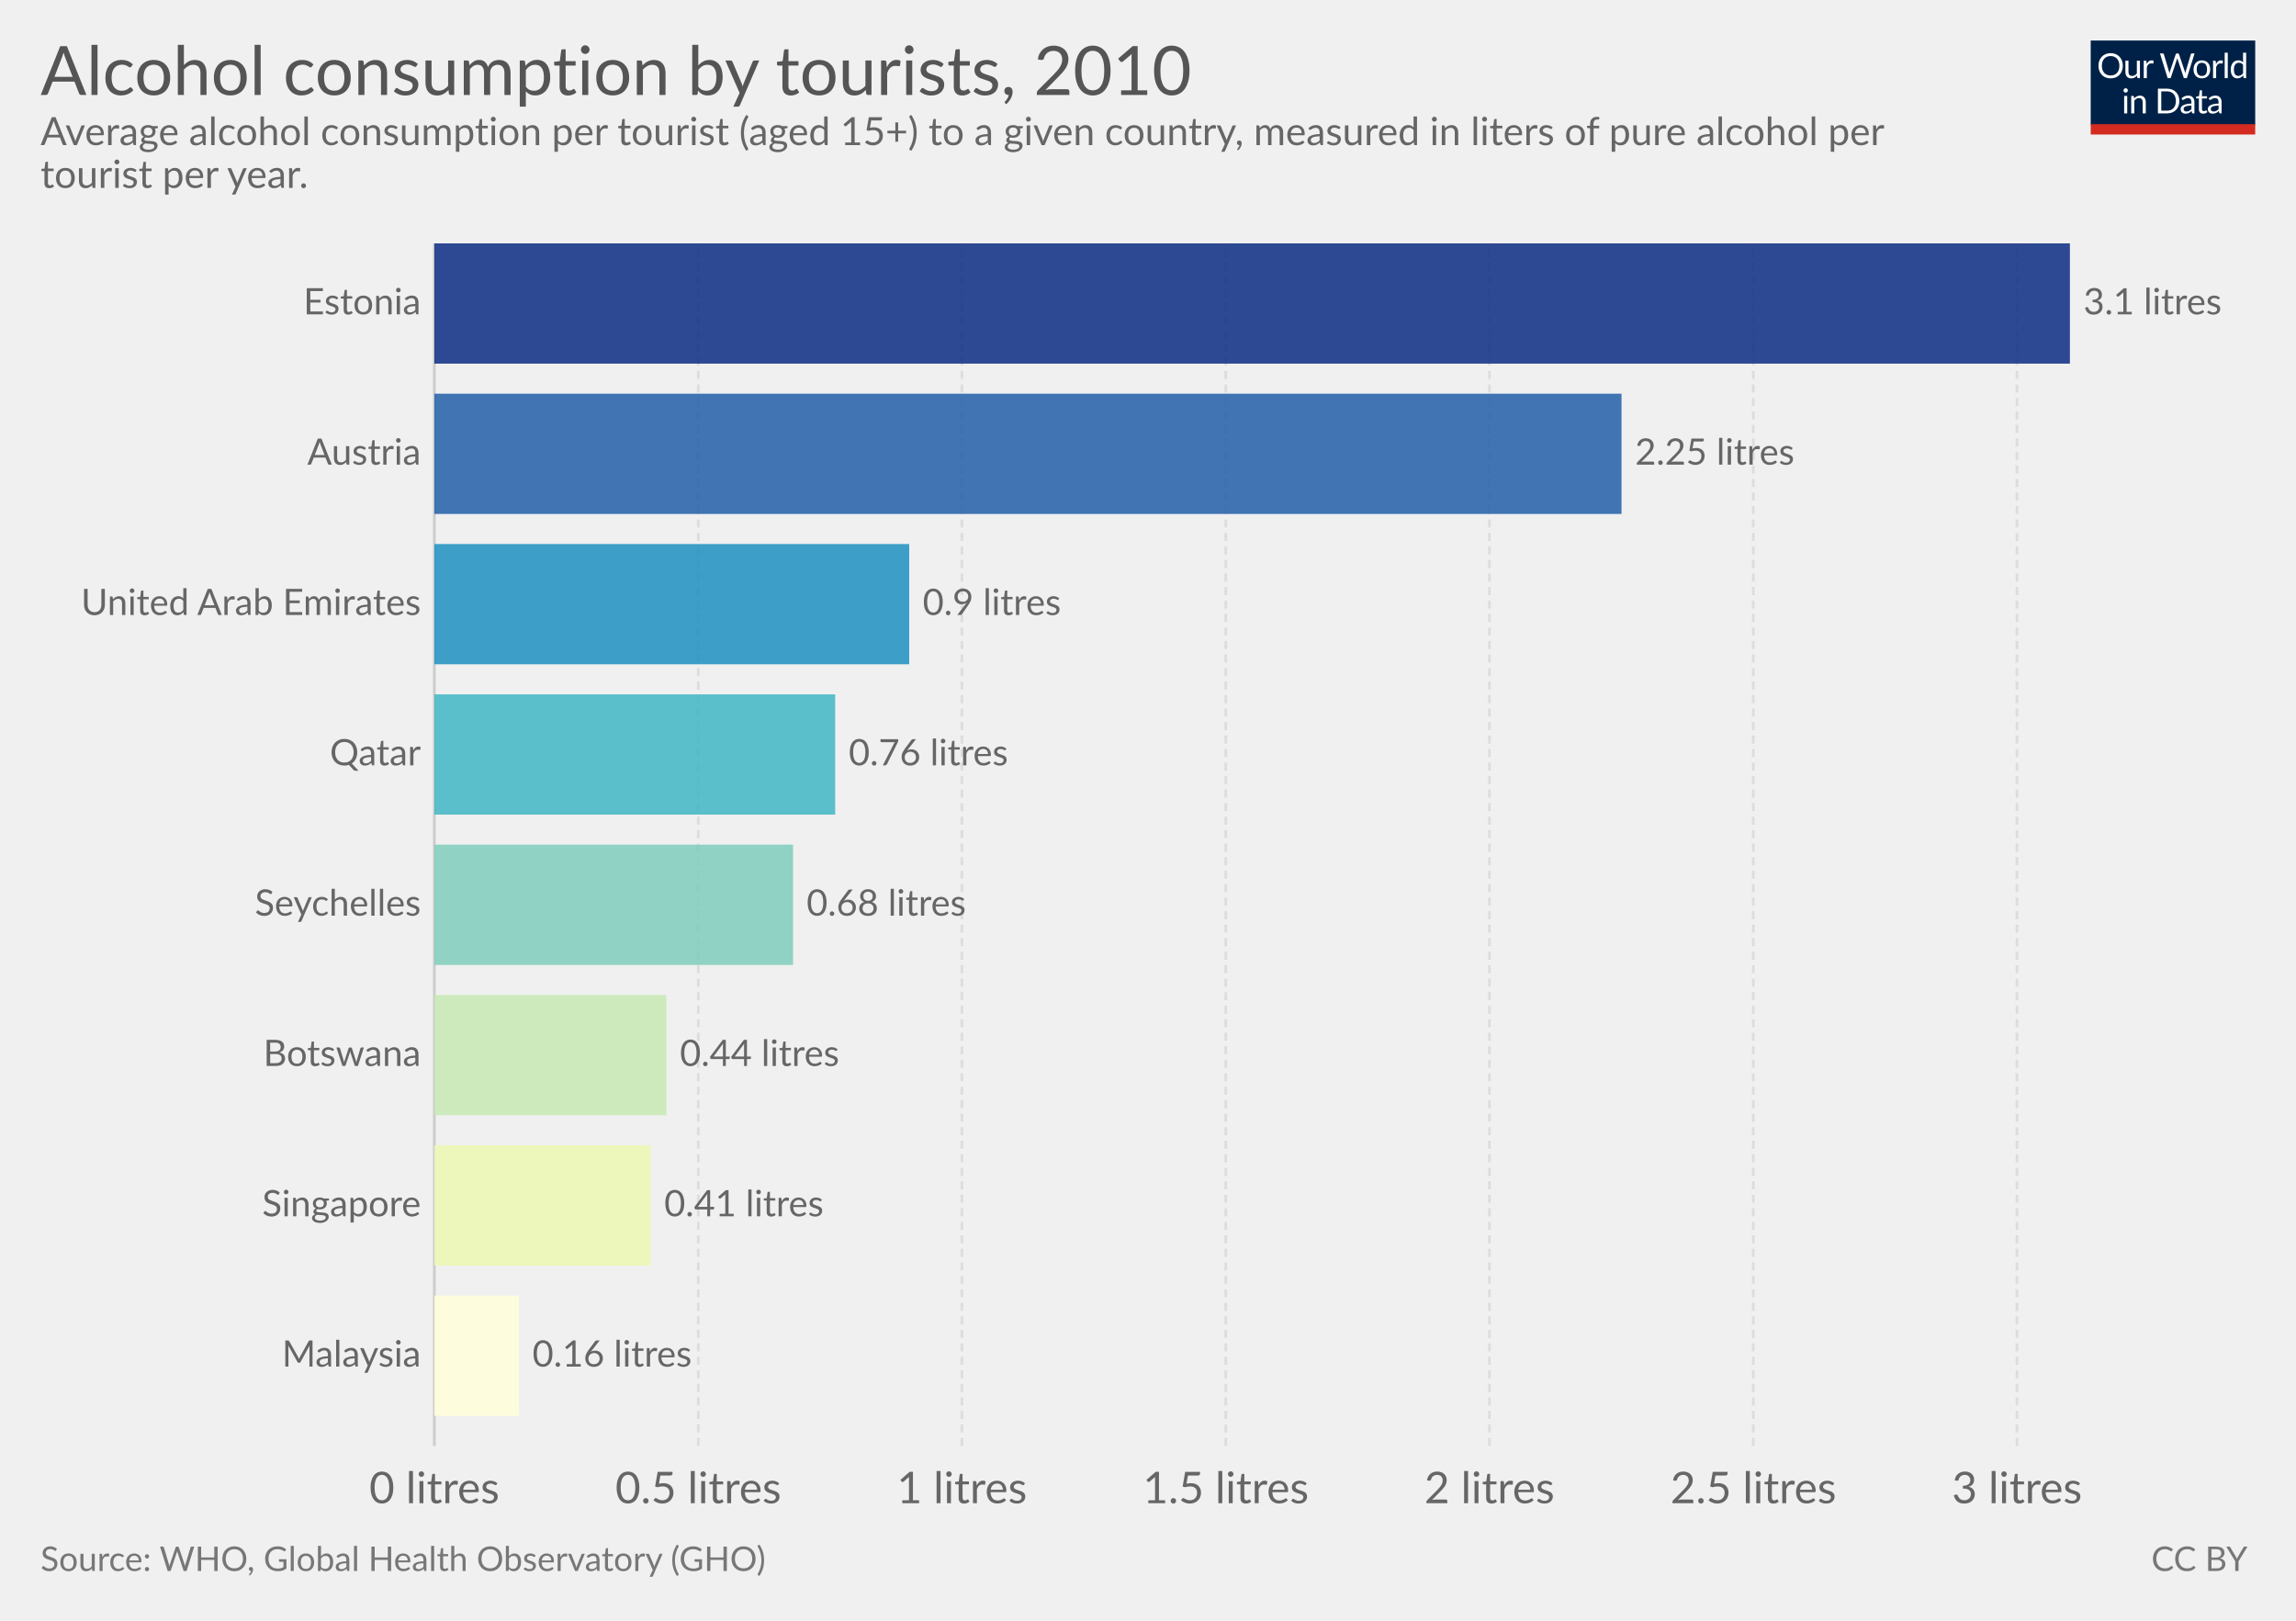
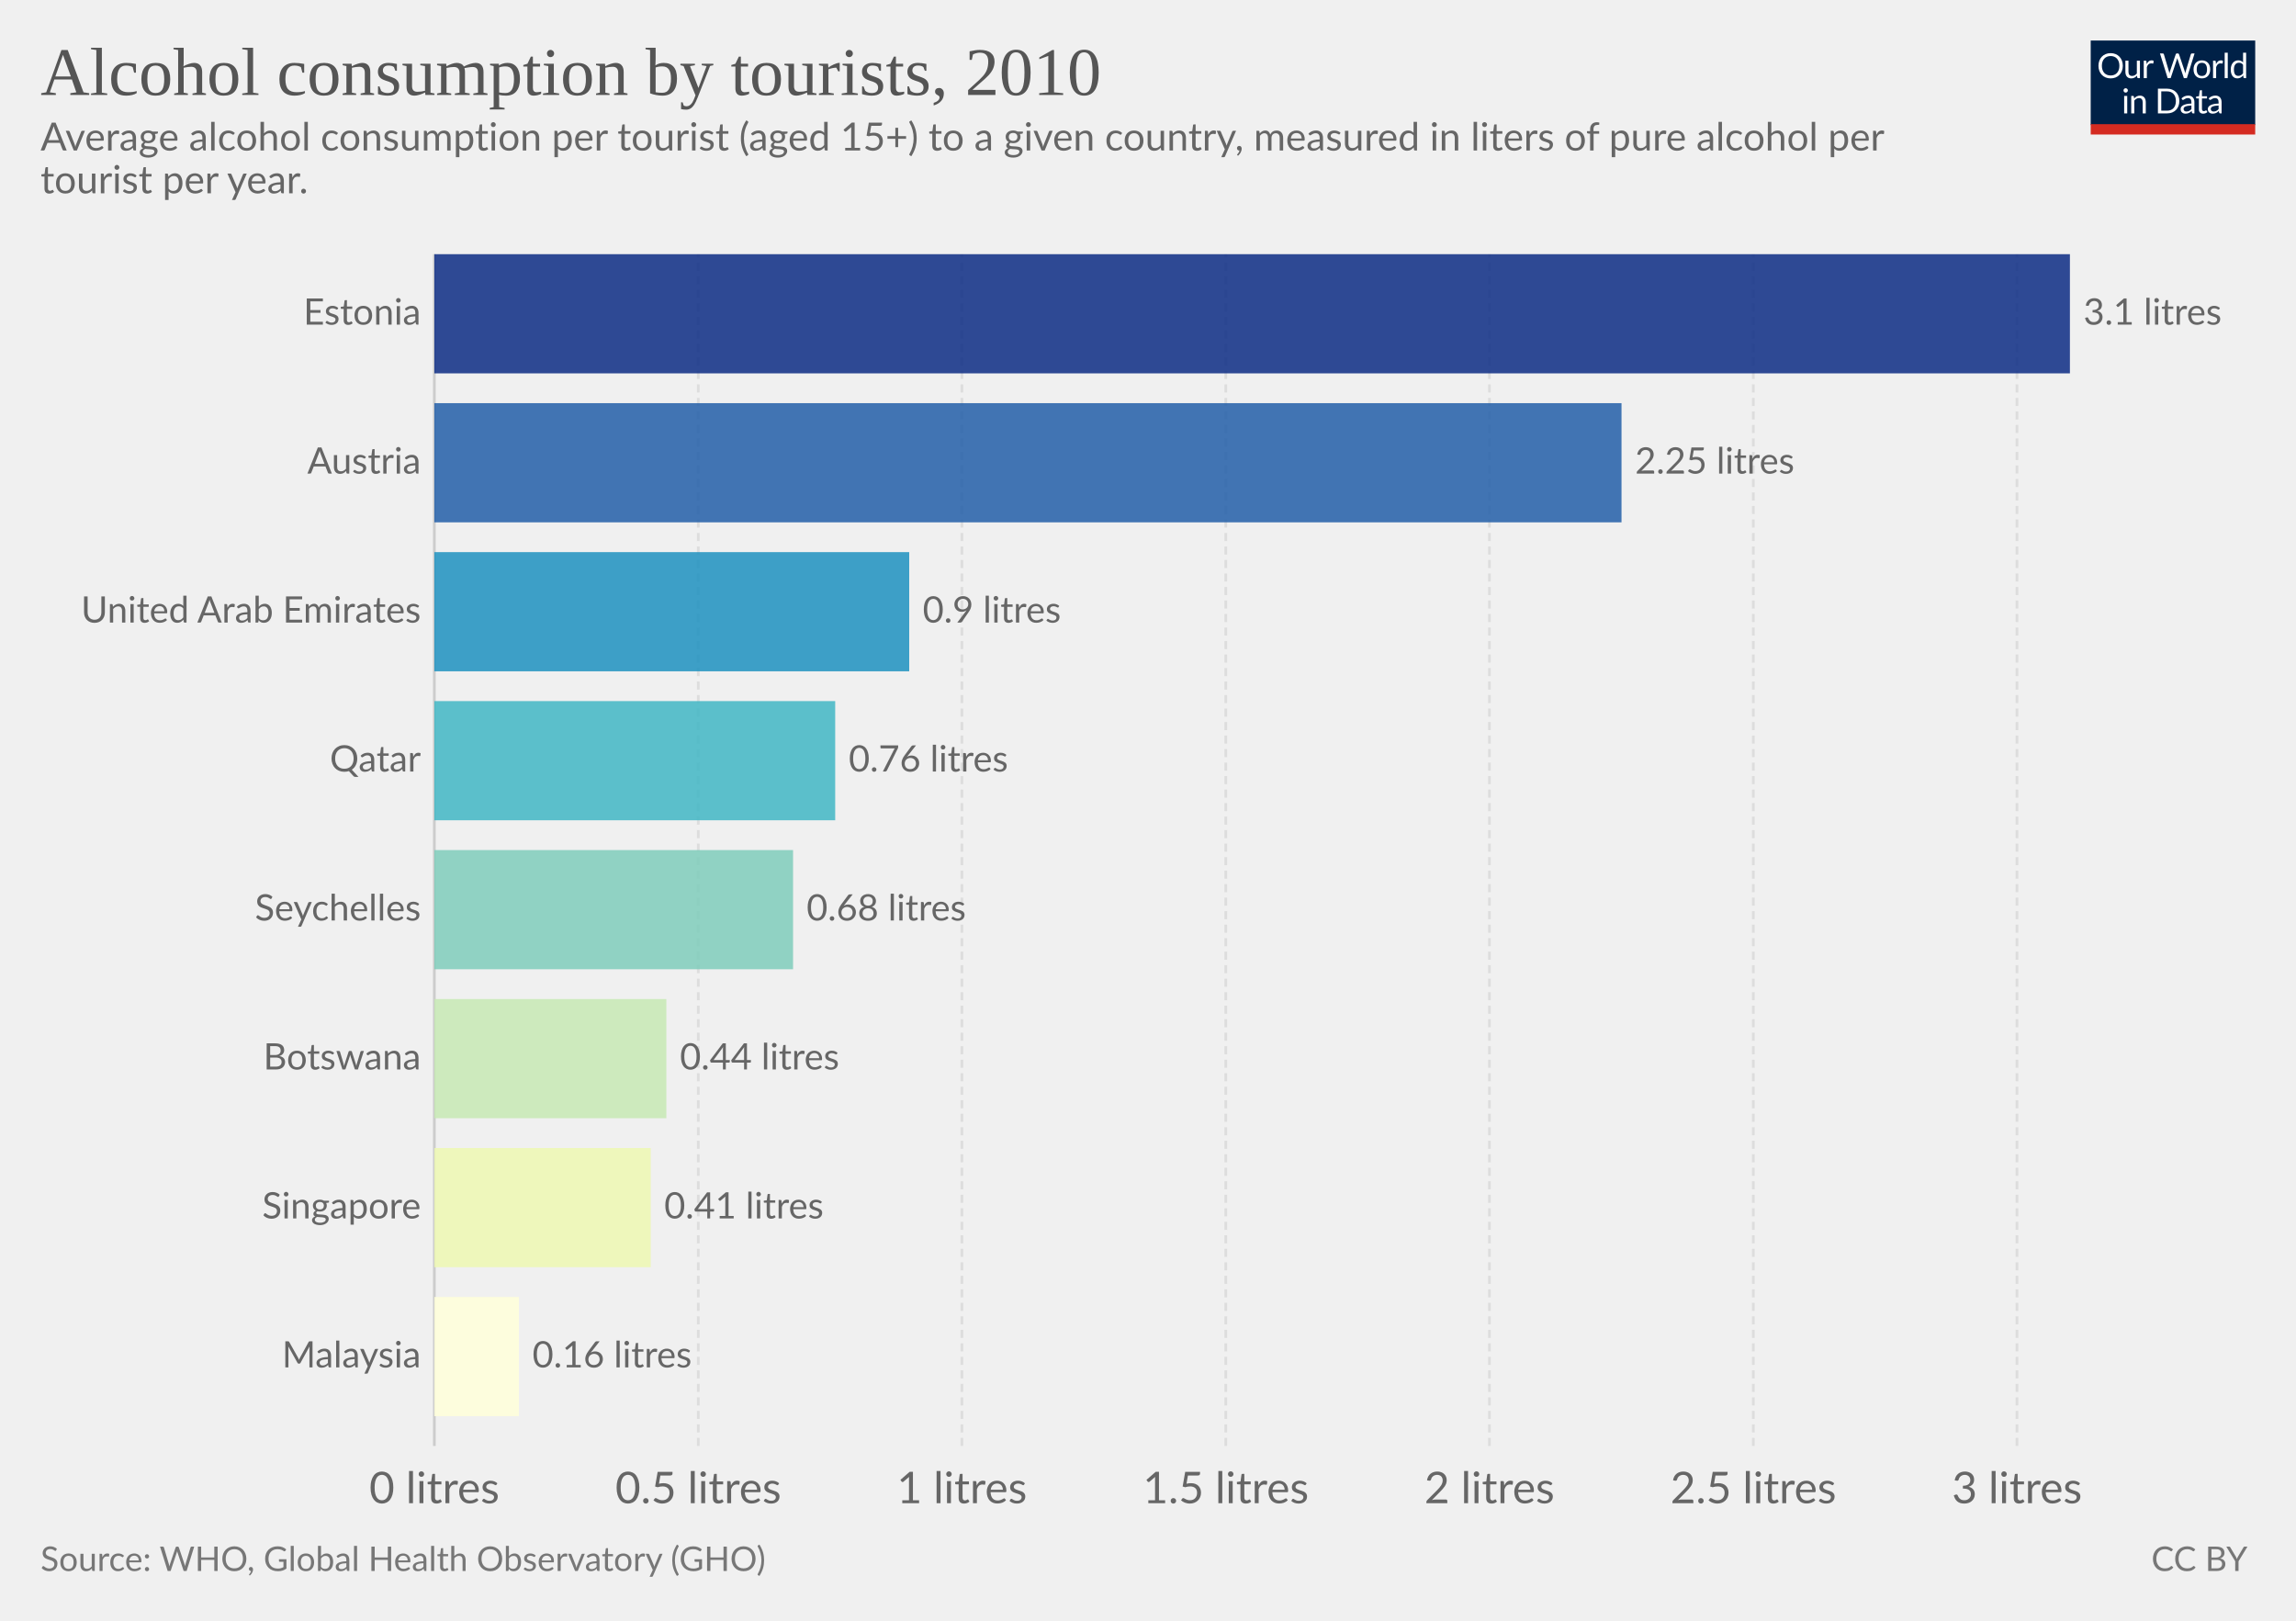
<svg xmlns="http://www.w3.org/2000/svg" version="1.1" style="font-family:Lato, 'Helvetica Neue', Helvetica, Arial, sans-serif;font-size:18px;background-color:white;text-rendering:optimizeLegibility;-webkit-font-smoothing:antialiased" width="850" height="600">
  <g class="HeaderView">
    <g transform="translate(774, 15) scale(0.29)">
      <svg width="210" height="120" viewBox="0 0 210 120" fill="none">
        <g clip-path="url(#clip0)">
          <path d="M0 0H210V107.89H0V0Z" fill="#002147" />
          <path d="M40.979 32.248C40.979 34.609 40.605 36.78 39.857 38.76C39.109 40.725 38.053 42.419 36.689 43.842C35.325 45.265 33.682 46.372 31.761 47.164C29.854 47.941 27.742 48.33 25.425 48.33C23.107 48.33 20.995 47.941 19.089 47.164C17.182 46.372 15.547 45.265 14.183 43.842C12.819 42.419 11.763 40.725 11.015 38.76C10.267 36.78 9.893 34.609 9.893 32.248C9.893 29.887 10.267 27.723 11.015 25.758C11.763 23.778 12.819 22.077 14.183 20.654C15.547 19.217 17.182 18.102 19.089 17.31C20.995 16.518 23.107 16.122 25.425 16.122C27.742 16.122 29.854 16.518 31.761 17.31C33.682 18.102 35.325 19.217 36.689 20.654C38.053 22.077 39.109 23.778 39.857 25.758C40.605 27.723 40.979 29.887 40.979 32.248ZM36.601 32.248C36.601 30.312 36.337 28.574 35.809 27.034C35.281 25.494 34.533 24.196 33.565 23.14C32.597 22.069 31.423 21.248 30.045 20.676C28.666 20.104 27.126 19.818 25.425 19.818C23.738 19.818 22.205 20.104 20.827 20.676C19.448 21.248 18.267 22.069 17.285 23.14C16.317 24.196 15.569 25.494 15.041 27.034C14.513 28.574 14.249 30.312 14.249 32.248C14.249 34.184 14.513 35.922 15.041 37.462C15.569 38.987 16.317 40.285 17.285 41.356C18.267 42.412 19.448 43.226 20.827 43.798C22.205 44.355 23.738 44.634 25.425 44.634C27.126 44.634 28.666 44.355 30.045 43.798C31.423 43.226 32.597 42.412 33.565 41.356C34.533 40.285 35.281 38.987 35.809 37.462C36.337 35.922 36.601 34.184 36.601 32.248ZM62.823 25.714V48H60.491C59.934 48 59.582 47.729 59.435 47.186L59.127 44.788C58.159 45.859 57.074 46.724 55.871 47.384C54.669 48.029 53.29 48.352 51.735 48.352C50.518 48.352 49.44 48.154 48.501 47.758C47.577 47.347 46.8 46.775 46.169 46.042C45.539 45.309 45.062 44.421 44.739 43.38C44.431 42.339 44.277 41.187 44.277 39.926V25.714H48.193V39.926C48.193 41.613 48.575 42.918 49.337 43.842C50.115 44.766 51.295 45.228 52.879 45.228C54.038 45.228 55.116 44.957 56.113 44.414C57.125 43.857 58.057 43.094 58.907 42.126V25.714H62.823ZM71.43 30.18C72.135 28.655 73 27.467 74.027 26.616C75.053 25.751 76.307 25.318 77.789 25.318C78.258 25.318 78.705 25.369 79.131 25.472C79.571 25.575 79.959 25.736 80.297 25.956L80.011 28.882C79.923 29.249 79.703 29.432 79.351 29.432C79.145 29.432 78.845 29.388 78.449 29.3C78.053 29.212 77.605 29.168 77.107 29.168C76.403 29.168 75.772 29.271 75.215 29.476C74.672 29.681 74.181 29.989 73.741 30.4C73.315 30.796 72.927 31.295 72.575 31.896C72.237 32.483 71.929 33.157 71.651 33.92V48H67.713V25.714H69.957C70.382 25.714 70.675 25.795 70.837 25.956C70.998 26.117 71.108 26.396 71.167 26.792L71.43 30.18ZM132.589 16.474L122.755 48H118.927L110.941 23.954C110.867 23.719 110.794 23.47 110.721 23.206C110.662 22.942 110.596 22.663 110.523 22.37C110.449 22.663 110.376 22.942 110.303 23.206C110.23 23.47 110.156 23.719 110.083 23.954L102.053 48H98.225L88.391 16.474H91.933C92.314 16.474 92.629 16.569 92.879 16.76C93.143 16.951 93.311 17.193 93.385 17.486L99.897 39.398C99.999 39.794 100.095 40.219 100.183 40.674C100.285 41.129 100.381 41.613 100.469 42.126C100.571 41.613 100.674 41.129 100.777 40.674C100.894 40.205 101.019 39.779 101.151 39.398L108.565 17.486C108.653 17.237 108.821 17.009 109.071 16.804C109.335 16.584 109.65 16.474 110.017 16.474H111.249C111.63 16.474 111.938 16.569 112.173 16.76C112.407 16.951 112.583 17.193 112.701 17.486L120.093 39.398C120.225 39.779 120.342 40.19 120.445 40.63C120.562 41.07 120.672 41.532 120.775 42.016C120.848 41.532 120.929 41.07 121.017 40.63C121.105 40.19 121.2 39.779 121.303 39.398L127.837 17.486C127.91 17.222 128.072 16.987 128.321 16.782C128.585 16.577 128.9 16.474 129.267 16.474H132.589ZM141.94 25.362C143.568 25.362 145.034 25.633 146.34 26.176C147.645 26.719 148.76 27.489 149.684 28.486C150.608 29.483 151.312 30.693 151.796 32.116C152.294 33.524 152.544 35.101 152.544 36.846C152.544 38.606 152.294 40.19 151.796 41.598C151.312 43.006 150.608 44.209 149.684 45.206C148.76 46.203 147.645 46.973 146.34 47.516C145.034 48.044 143.568 48.308 141.94 48.308C140.297 48.308 138.816 48.044 137.496 47.516C136.19 46.973 135.076 46.203 134.152 45.206C133.228 44.209 132.516 43.006 132.018 41.598C131.534 40.19 131.292 38.606 131.292 36.846C131.292 35.101 131.534 33.524 132.018 32.116C132.516 30.693 133.228 29.483 134.152 28.486C135.076 27.489 136.19 26.719 137.496 26.176C138.816 25.633 140.297 25.362 141.94 25.362ZM141.94 45.25C144.14 45.25 145.782 44.517 146.868 43.05C147.953 41.569 148.496 39.508 148.496 36.868C148.496 34.213 147.953 32.145 146.868 30.664C145.782 29.183 144.14 28.442 141.94 28.442C140.825 28.442 139.85 28.633 139.014 29.014C138.192 29.395 137.503 29.945 136.946 30.664C136.403 31.383 135.992 32.27 135.714 33.326C135.45 34.367 135.318 35.548 135.318 36.868C135.318 39.508 135.86 41.569 136.946 43.05C138.046 44.517 139.71 45.25 141.94 45.25ZM159.908 30.18C160.612 28.655 161.478 27.467 162.504 26.616C163.531 25.751 164.785 25.318 166.266 25.318C166.736 25.318 167.183 25.369 167.608 25.472C168.048 25.575 168.437 25.736 168.774 25.956L168.488 28.882C168.4 29.249 168.18 29.432 167.828 29.432C167.623 29.432 167.322 29.388 166.926 29.3C166.53 29.212 166.083 29.168 165.584 29.168C164.88 29.168 164.25 29.271 163.692 29.476C163.15 29.681 162.658 29.989 162.218 30.4C161.793 30.796 161.404 31.295 161.052 31.896C160.715 32.483 160.407 33.157 160.128 33.92V48H156.19V25.714H158.434C158.86 25.714 159.153 25.795 159.314 25.956C159.476 26.117 159.586 26.396 159.644 26.792L159.908 30.18ZM174.946 15.594V48H171.03V15.594H174.946ZM194.496 31.016C193.763 30.033 192.971 29.351 192.12 28.97C191.269 28.574 190.316 28.376 189.26 28.376C187.192 28.376 185.601 29.117 184.486 30.598C183.371 32.079 182.814 34.191 182.814 36.934C182.814 38.386 182.939 39.633 183.188 40.674C183.437 41.701 183.804 42.551 184.288 43.226C184.772 43.886 185.366 44.37 186.07 44.678C186.774 44.986 187.573 45.14 188.468 45.14C189.759 45.14 190.881 44.847 191.834 44.26C192.802 43.673 193.689 42.845 194.496 41.774V31.016ZM198.412 15.594V48H196.08C195.523 48 195.171 47.729 195.024 47.186L194.672 44.48C193.719 45.624 192.633 46.548 191.416 47.252C190.199 47.956 188.791 48.308 187.192 48.308C185.916 48.308 184.757 48.066 183.716 47.582C182.675 47.083 181.787 46.357 181.054 45.404C180.321 44.451 179.756 43.263 179.36 41.84C178.964 40.417 178.766 38.782 178.766 36.934C178.766 35.291 178.986 33.766 179.426 32.358C179.866 30.935 180.497 29.703 181.318 28.662C182.139 27.621 183.144 26.807 184.332 26.22C185.535 25.619 186.884 25.318 188.38 25.318C189.744 25.318 190.91 25.553 191.878 26.022C192.861 26.477 193.733 27.115 194.496 27.936V15.594H198.412ZM46.614 70.714V93H42.698V70.714H46.614ZM47.45 63.718C47.45 64.099 47.369 64.459 47.208 64.796C47.061 65.119 46.856 65.412 46.592 65.676C46.343 65.925 46.042 66.123 45.69 66.27C45.352 66.417 44.993 66.49 44.612 66.49C44.23 66.49 43.871 66.417 43.534 66.27C43.211 66.123 42.925 65.925 42.676 65.676C42.426 65.412 42.228 65.119 42.082 64.796C41.935 64.459 41.862 64.099 41.862 63.718C41.862 63.337 41.935 62.977 42.082 62.64C42.228 62.288 42.426 61.987 42.676 61.738C42.925 61.474 43.211 61.269 43.534 61.122C43.871 60.975 44.23 60.902 44.612 60.902C44.993 60.902 45.352 60.975 45.69 61.122C46.042 61.269 46.343 61.474 46.592 61.738C46.856 61.987 47.061 62.288 47.208 62.64C47.369 62.977 47.45 63.337 47.45 63.718ZM55.424 73.948C55.908 73.405 56.422 72.914 56.964 72.474C57.507 72.034 58.079 71.66 58.68 71.352C59.296 71.029 59.941 70.787 60.616 70.626C61.306 70.45 62.046 70.362 62.838 70.362C64.055 70.362 65.126 70.567 66.05 70.978C66.989 71.374 67.766 71.946 68.382 72.694C69.013 73.427 69.49 74.315 69.812 75.356C70.135 76.397 70.296 77.549 70.296 78.81V93H66.358V78.81C66.358 77.123 65.969 75.818 65.192 74.894C64.43 73.955 63.264 73.486 61.694 73.486C60.535 73.486 59.45 73.765 58.438 74.322C57.441 74.879 56.517 75.635 55.666 76.588V93H51.728V70.714H54.082C54.639 70.714 54.984 70.985 55.116 71.528L55.424 73.948ZM113.129 77.248C113.129 79.609 112.755 81.758 112.007 83.694C111.259 85.63 110.203 87.287 108.839 88.666C107.475 90.045 105.832 91.115 103.911 91.878C102.004 92.626 99.892 93 97.575 93H85.805V61.474H97.575C99.892 61.474 102.004 61.855 103.911 62.618C105.832 63.366 107.475 64.437 108.839 65.83C110.203 67.209 111.259 68.866 112.007 70.802C112.755 72.738 113.129 74.887 113.129 77.248ZM108.751 77.248C108.751 75.312 108.487 73.581 107.959 72.056C107.431 70.531 106.683 69.24 105.715 68.184C104.747 67.128 103.574 66.321 102.195 65.764C100.816 65.207 99.276 64.928 97.575 64.928H90.073V89.546H97.575C99.276 89.546 100.816 89.267 102.195 88.71C103.574 88.153 104.747 87.353 105.715 86.312C106.683 85.256 107.431 83.965 107.959 82.44C108.487 80.915 108.751 79.184 108.751 77.248ZM128.553 82.968C126.749 83.027 125.209 83.173 123.933 83.408C122.672 83.628 121.638 83.921 120.831 84.288C120.039 84.655 119.46 85.087 119.093 85.586C118.741 86.085 118.565 86.642 118.565 87.258C118.565 87.845 118.661 88.351 118.851 88.776C119.042 89.201 119.299 89.553 119.621 89.832C119.959 90.096 120.347 90.294 120.787 90.426C121.242 90.543 121.726 90.602 122.239 90.602C122.929 90.602 123.559 90.536 124.131 90.404C124.703 90.257 125.239 90.052 125.737 89.788C126.251 89.524 126.735 89.209 127.189 88.842C127.659 88.475 128.113 88.057 128.553 87.588V82.968ZM115.903 73.86C117.135 72.672 118.463 71.785 119.885 71.198C121.308 70.611 122.885 70.318 124.615 70.318C125.862 70.318 126.969 70.523 127.937 70.934C128.905 71.345 129.719 71.917 130.379 72.65C131.039 73.383 131.538 74.271 131.875 75.312C132.213 76.353 132.381 77.497 132.381 78.744V93H130.643C130.262 93 129.969 92.941 129.763 92.824C129.558 92.692 129.397 92.443 129.279 92.076L128.839 89.964C128.253 90.507 127.681 90.991 127.123 91.416C126.566 91.827 125.979 92.179 125.363 92.472C124.747 92.751 124.087 92.963 123.383 93.11C122.694 93.271 121.924 93.352 121.073 93.352C120.208 93.352 119.394 93.235 118.631 93C117.869 92.751 117.201 92.384 116.629 91.9C116.072 91.416 115.625 90.807 115.287 90.074C114.965 89.326 114.803 88.446 114.803 87.434C114.803 86.554 115.045 85.711 115.529 84.904C116.013 84.083 116.798 83.357 117.883 82.726C118.969 82.095 120.384 81.582 122.129 81.186C123.875 80.775 126.016 80.541 128.553 80.482V78.744C128.553 77.013 128.179 75.708 127.431 74.828C126.683 73.933 125.591 73.486 124.153 73.486C123.185 73.486 122.371 73.611 121.711 73.86C121.066 74.095 120.501 74.366 120.017 74.674C119.548 74.967 119.137 75.239 118.785 75.488C118.448 75.723 118.111 75.84 117.773 75.84C117.509 75.84 117.282 75.774 117.091 75.642C116.901 75.495 116.739 75.319 116.607 75.114L115.903 73.86ZM143.568 93.352C141.808 93.352 140.451 92.861 139.498 91.878C138.559 90.895 138.09 89.48 138.09 87.632V73.992H135.406C135.171 73.992 134.973 73.926 134.812 73.794C134.65 73.647 134.57 73.427 134.57 73.134V71.572L138.222 71.11L139.124 64.224C139.168 64.004 139.263 63.828 139.41 63.696C139.571 63.549 139.776 63.476 140.026 63.476H142.006V71.154H148.452V73.992H142.006V87.368C142.006 88.307 142.233 89.003 142.688 89.458C143.142 89.913 143.729 90.14 144.448 90.14C144.858 90.14 145.21 90.089 145.504 89.986C145.812 89.869 146.076 89.744 146.296 89.612C146.516 89.48 146.699 89.363 146.846 89.26C147.007 89.143 147.146 89.084 147.264 89.084C147.469 89.084 147.652 89.209 147.814 89.458L148.958 91.328C148.283 91.959 147.469 92.457 146.516 92.824C145.562 93.176 144.58 93.352 143.568 93.352ZM163.253 82.968C161.449 83.027 159.909 83.173 158.633 83.408C157.372 83.628 156.338 83.921 155.531 84.288C154.739 84.655 154.16 85.087 153.793 85.586C153.441 86.085 153.265 86.642 153.265 87.258C153.265 87.845 153.36 88.351 153.551 88.776C153.742 89.201 153.998 89.553 154.321 89.832C154.658 90.096 155.047 90.294 155.487 90.426C155.942 90.543 156.426 90.602 156.939 90.602C157.628 90.602 158.259 90.536 158.831 90.404C159.403 90.257 159.938 90.052 160.437 89.788C160.95 89.524 161.434 89.209 161.889 88.842C162.358 88.475 162.813 88.057 163.253 87.588V82.968ZM150.603 73.86C151.835 72.672 153.162 71.785 154.585 71.198C156.008 70.611 157.584 70.318 159.315 70.318C160.562 70.318 161.669 70.523 162.637 70.934C163.605 71.345 164.419 71.917 165.079 72.65C165.739 73.383 166.238 74.271 166.575 75.312C166.912 76.353 167.081 77.497 167.081 78.744V93H165.343C164.962 93 164.668 92.941 164.463 92.824C164.258 92.692 164.096 92.443 163.979 92.076L163.539 89.964C162.952 90.507 162.38 90.991 161.823 91.416C161.266 91.827 160.679 92.179 160.063 92.472C159.447 92.751 158.787 92.963 158.083 93.11C157.394 93.271 156.624 93.352 155.773 93.352C154.908 93.352 154.094 93.235 153.331 93C152.568 92.751 151.901 92.384 151.329 91.9C150.772 91.416 150.324 90.807 149.987 90.074C149.664 89.326 149.503 88.446 149.503 87.434C149.503 86.554 149.745 85.711 150.229 84.904C150.713 84.083 151.498 83.357 152.583 82.726C153.668 82.095 155.084 81.582 156.829 81.186C158.574 80.775 160.716 80.541 163.253 80.482V78.744C163.253 77.013 162.879 75.708 162.131 74.828C161.383 73.933 160.29 73.486 158.853 73.486C157.885 73.486 157.071 73.611 156.411 73.86C155.766 74.095 155.201 74.366 154.717 74.674C154.248 74.967 153.837 75.239 153.485 75.488C153.148 75.723 152.81 75.84 152.473 75.84C152.209 75.84 151.982 75.774 151.791 75.642C151.6 75.495 151.439 75.319 151.307 75.114L150.603 73.86Z" fill="white" />
          <rect y="106.789" width="210" height="13.211" fill="#D42B21" />
        </g>
        <defs>
          <clipPath id="clip0">
            <rect width="210" height="120" fill="white" />
          </clipPath>
        </defs>
      </svg>
    </g>
-     <a href="https://ourworldindata.org/grapher/alcohol-consumption-by-tourists" target="_blank">
+     <a href="https://ourworldindata.org/grapher/alcohol-consumption-by-tourists" style="font-family:&quot;Playfair Display&quot;, Georgia, &quot;Times New Roman&quot;, serif" target="_blank">
      <text font-size="25.20" x="15.0" y="35.2" fill="#555">
        <tspan x="15" y="35.16">Alcohol consumption by tourists, 2010</tspan>
      </text>
    </a>
-     <text font-size="14.40" x="15.0" y="53.7" fill="#666">
-       <tspan x="15" y="53.72">Average alcohol consumption per tourist (aged 15+) to a given country, measured in liters of pure alcohol per</tspan>
-       <tspan x="15" y="69.56">tourist per year.</tspan>
+     <text font-size="14.40" x="15.0" y="55.7" fill="#666">
+       <tspan x="15" y="55.72">Average alcohol consumption per tourist (aged 15+) to a given country, measured in liters of pure alcohol per</tspan>
+       <tspan x="15" y="71.56">tourist per year.</tspan>
    </text>
  </g>
  <g class="DiscreteBarChart">
-     <rect x="15" y="90.1" width="810" height="466.4" opacity="0" fill="rgba(255,255,255,0)" />
+     <rect x="15" y="94.1" width="810" height="462.4" opacity="0" fill="rgba(255,255,255,0)" />
    <g class="HorizontalAxis">
      <text x="160.8" y="556.5" fill="#666" text-anchor="middle" font-size="16.2">0 litres</text>
      <text x="258.5" y="556.5" fill="#666" text-anchor="middle" font-size="16.2">0.5 litres</text>
      <text x="356.1" y="556.5" fill="#666" text-anchor="middle" font-size="16.2">1 litres</text>
      <text x="453.8" y="556.5" fill="#666" text-anchor="middle" font-size="16.2">1.5 litres</text>
      <text x="551.4" y="556.5" fill="#666" text-anchor="middle" font-size="16.2">2 litres</text>
      <text x="649.1" y="556.5" fill="#666" text-anchor="middle" font-size="16.2">2.5 litres</text>
      <text x="746.7" y="556.5" fill="#666" text-anchor="middle" font-size="16.2">3 litres</text>
    </g>
    <g class="AxisGridLines">
-       <line x1="160.8" y1="535.30" x2="160.8" y2="90.10" stroke="#ccc" />
-       <line x1="258.5" y1="535.30" x2="258.5" y2="90.10" stroke="#ddd" stroke-dasharray="3,2" />
-       <line x1="356.1" y1="535.30" x2="356.1" y2="90.10" stroke="#ddd" stroke-dasharray="3,2" />
-       <line x1="453.8" y1="535.30" x2="453.8" y2="90.10" stroke="#ddd" stroke-dasharray="3,2" />
-       <line x1="551.4" y1="535.30" x2="551.4" y2="90.10" stroke="#ddd" stroke-dasharray="3,2" />
-       <line x1="649.1" y1="535.30" x2="649.1" y2="90.10" stroke="#ddd" stroke-dasharray="3,2" />
-       <line x1="746.7" y1="535.30" x2="746.7" y2="90.10" stroke="#ddd" stroke-dasharray="3,2" />
+       <line x1="160.8" y1="535.30" x2="160.8" y2="94.10" stroke="#ccc" />
+       <line x1="258.5" y1="535.30" x2="258.5" y2="94.10" stroke="#ddd" stroke-dasharray="3,2" />
+       <line x1="356.1" y1="535.30" x2="356.1" y2="94.10" stroke="#ddd" stroke-dasharray="3,2" />
+       <line x1="453.8" y1="535.30" x2="453.8" y2="94.10" stroke="#ddd" stroke-dasharray="3,2" />
+       <line x1="551.4" y1="535.30" x2="551.4" y2="94.10" stroke="#ddd" stroke-dasharray="3,2" />
+       <line x1="649.1" y1="535.30" x2="649.1" y2="94.10" stroke="#ddd" stroke-dasharray="3,2" />
+       <line x1="746.7" y1="535.30" x2="746.7" y2="94.10" stroke="#ddd" stroke-dasharray="3,2" />
    </g>
-     <g class="bar" transform="translate(0, 112.36)" style="transition:transform 200ms ease">
+     <g class="bar" transform="translate(0, 116.16)" style="transition:transform 200ms ease">
      <text x="0" y="0" transform="translate(155.809, 0)" fill="#666" dominant-baseline="middle" text-anchor="end" font-size="13.5">Estonia</text>
-       <rect x="0" y="0" transform="translate(160.8, -22.26)" width="605.5" height="44.52" fill="#0c2c84" opacity="0.85" style="transition:height 200ms ease" />
+       <rect x="0" y="0" transform="translate(160.8, -22.06)" width="605.5" height="44.12" fill="#0c2c84" opacity="0.85" style="transition:height 200ms ease" />
      <text x="0" y="0" transform="translate(771.3, 0)" fill="#666" dominant-baseline="middle" text-anchor="start" font-size="13.5">3.1 litres</text>
    </g>
-     <g class="bar" transform="translate(0, 168.01)" style="transition:transform 200ms ease">
+     <g class="bar" transform="translate(0, 171.31)" style="transition:transform 200ms ease">
      <text x="0" y="0" transform="translate(155.809, 0)" fill="#666" dominant-baseline="middle" text-anchor="end" font-size="13.5">Austria</text>
-       <rect x="0" y="0" transform="translate(160.8, -22.26)" width="439.5" height="44.52" fill="#225ea8" opacity="0.85" style="transition:height 200ms ease" />
+       <rect x="0" y="0" transform="translate(160.8, -22.06)" width="439.5" height="44.12" fill="#225ea8" opacity="0.85" style="transition:height 200ms ease" />
      <text x="0" y="0" transform="translate(605.3, 0)" fill="#666" dominant-baseline="middle" text-anchor="start" font-size="13.5">2.25 litres</text>
    </g>
-     <g class="bar" transform="translate(0, 223.66)" style="transition:transform 200ms ease">
+     <g class="bar" transform="translate(0, 226.46)" style="transition:transform 200ms ease">
      <text x="0" y="0" transform="translate(155.809, 0)" fill="#666" dominant-baseline="middle" text-anchor="end" font-size="13.5">United Arab Emirates</text>
-       <rect x="0" y="0" transform="translate(160.8, -22.26)" width="175.8" height="44.52" fill="#1d91c0" opacity="0.85" style="transition:height 200ms ease" />
+       <rect x="0" y="0" transform="translate(160.8, -22.06)" width="175.8" height="44.12" fill="#1d91c0" opacity="0.85" style="transition:height 200ms ease" />
      <text x="0" y="0" transform="translate(341.6, 0)" fill="#666" dominant-baseline="middle" text-anchor="start" font-size="13.5">0.9 litres</text>
    </g>
-     <g class="bar" transform="translate(0, 279.31)" style="transition:transform 200ms ease">
+     <g class="bar" transform="translate(0, 281.61)" style="transition:transform 200ms ease">
      <text x="0" y="0" transform="translate(155.809, 0)" fill="#666" dominant-baseline="middle" text-anchor="end" font-size="13.5">Qatar</text>
-       <rect x="0" y="0" transform="translate(160.8, -22.26)" width="148.4" height="44.52" fill="#41b6c4" opacity="0.85" style="transition:height 200ms ease" />
+       <rect x="0" y="0" transform="translate(160.8, -22.06)" width="148.4" height="44.12" fill="#41b6c4" opacity="0.85" style="transition:height 200ms ease" />
      <text x="0" y="0" transform="translate(314.2, 0)" fill="#666" dominant-baseline="middle" text-anchor="start" font-size="13.5">0.76 litres</text>
    </g>
-     <g class="bar" transform="translate(0, 334.96)" style="transition:transform 200ms ease">
+     <g class="bar" transform="translate(0, 336.76)" style="transition:transform 200ms ease">
      <text x="0" y="0" transform="translate(155.809, 0)" fill="#666" dominant-baseline="middle" text-anchor="end" font-size="13.5">Seychelles</text>
-       <rect x="0" y="0" transform="translate(160.8, -22.26)" width="132.8" height="44.52" fill="#7fcdbb" opacity="0.85" style="transition:height 200ms ease" />
+       <rect x="0" y="0" transform="translate(160.8, -22.06)" width="132.8" height="44.12" fill="#7fcdbb" opacity="0.85" style="transition:height 200ms ease" />
      <text x="0" y="0" transform="translate(298.6, 0)" fill="#666" dominant-baseline="middle" text-anchor="start" font-size="13.5">0.68 litres</text>
    </g>
-     <g class="bar" transform="translate(0, 390.61)" style="transition:transform 200ms ease">
+     <g class="bar" transform="translate(0, 391.91)" style="transition:transform 200ms ease">
      <text x="0" y="0" transform="translate(155.809, 0)" fill="#666" dominant-baseline="middle" text-anchor="end" font-size="13.5">Botswana</text>
-       <rect x="0" y="0" transform="translate(160.8, -22.26)" width="85.9" height="44.52" fill="#c7e9b4" opacity="0.85" style="transition:height 200ms ease" />
+       <rect x="0" y="0" transform="translate(160.8, -22.06)" width="85.9" height="44.12" fill="#c7e9b4" opacity="0.85" style="transition:height 200ms ease" />
      <text x="0" y="0" transform="translate(251.7, 0)" fill="#666" dominant-baseline="middle" text-anchor="start" font-size="13.5">0.44 litres</text>
    </g>
-     <g class="bar" transform="translate(0, 446.26)" style="transition:transform 200ms ease">
+     <g class="bar" transform="translate(0, 447.06)" style="transition:transform 200ms ease">
      <text x="0" y="0" transform="translate(155.809, 0)" fill="#666" dominant-baseline="middle" text-anchor="end" font-size="13.5">Singapore</text>
-       <rect x="0" y="0" transform="translate(160.8, -22.26)" width="80.1" height="44.52" fill="#edf8b1" opacity="0.85" style="transition:height 200ms ease" />
+       <rect x="0" y="0" transform="translate(160.8, -22.06)" width="80.1" height="44.12" fill="#edf8b1" opacity="0.85" style="transition:height 200ms ease" />
      <text x="0" y="0" transform="translate(245.9, 0)" fill="#666" dominant-baseline="middle" text-anchor="start" font-size="13.5">0.41 litres</text>
    </g>
-     <g class="bar" transform="translate(0, 501.91)" style="transition:transform 200ms ease">
+     <g class="bar" transform="translate(0, 502.21)" style="transition:transform 200ms ease">
      <text x="0" y="0" transform="translate(155.809, 0)" fill="#666" dominant-baseline="middle" text-anchor="end" font-size="13.5">Malaysia</text>
-       <rect x="0" y="0" transform="translate(160.8, -22.26)" width="31.3" height="44.52" fill="#ffffd9" opacity="0.85" style="transition:height 200ms ease" />
+       <rect x="0" y="0" transform="translate(160.8, -22.06)" width="31.3" height="44.12" fill="#ffffd9" opacity="0.85" style="transition:height 200ms ease" />
      <text x="0" y="0" transform="translate(197.1, 0)" fill="#666" dominant-baseline="middle" text-anchor="start" font-size="13.5">0.16 litres</text>
    </g>
  </g>
  <g class="SourcesFooter" style="fill:#777">
    <g class="clickable" style="fill:#777">
      <text font-size="12.60" x="15.0" y="581.6">
        <tspan x="15" y="581.58">Source: WHO, Global Health Observatory (GHO)</tspan>
      </text>
    </g>
    <text font-size="12.60" x="796.4" y="581.6">
      <tspan x="796.444" y="581.58">
        <a style="fill: #777;" class="cclogo" href="http://creativecommons.org/licenses/by/4.0/deed.en_US" target="_blank">CC BY</a>
      </tspan>
    </text>
  </g>
</svg>
